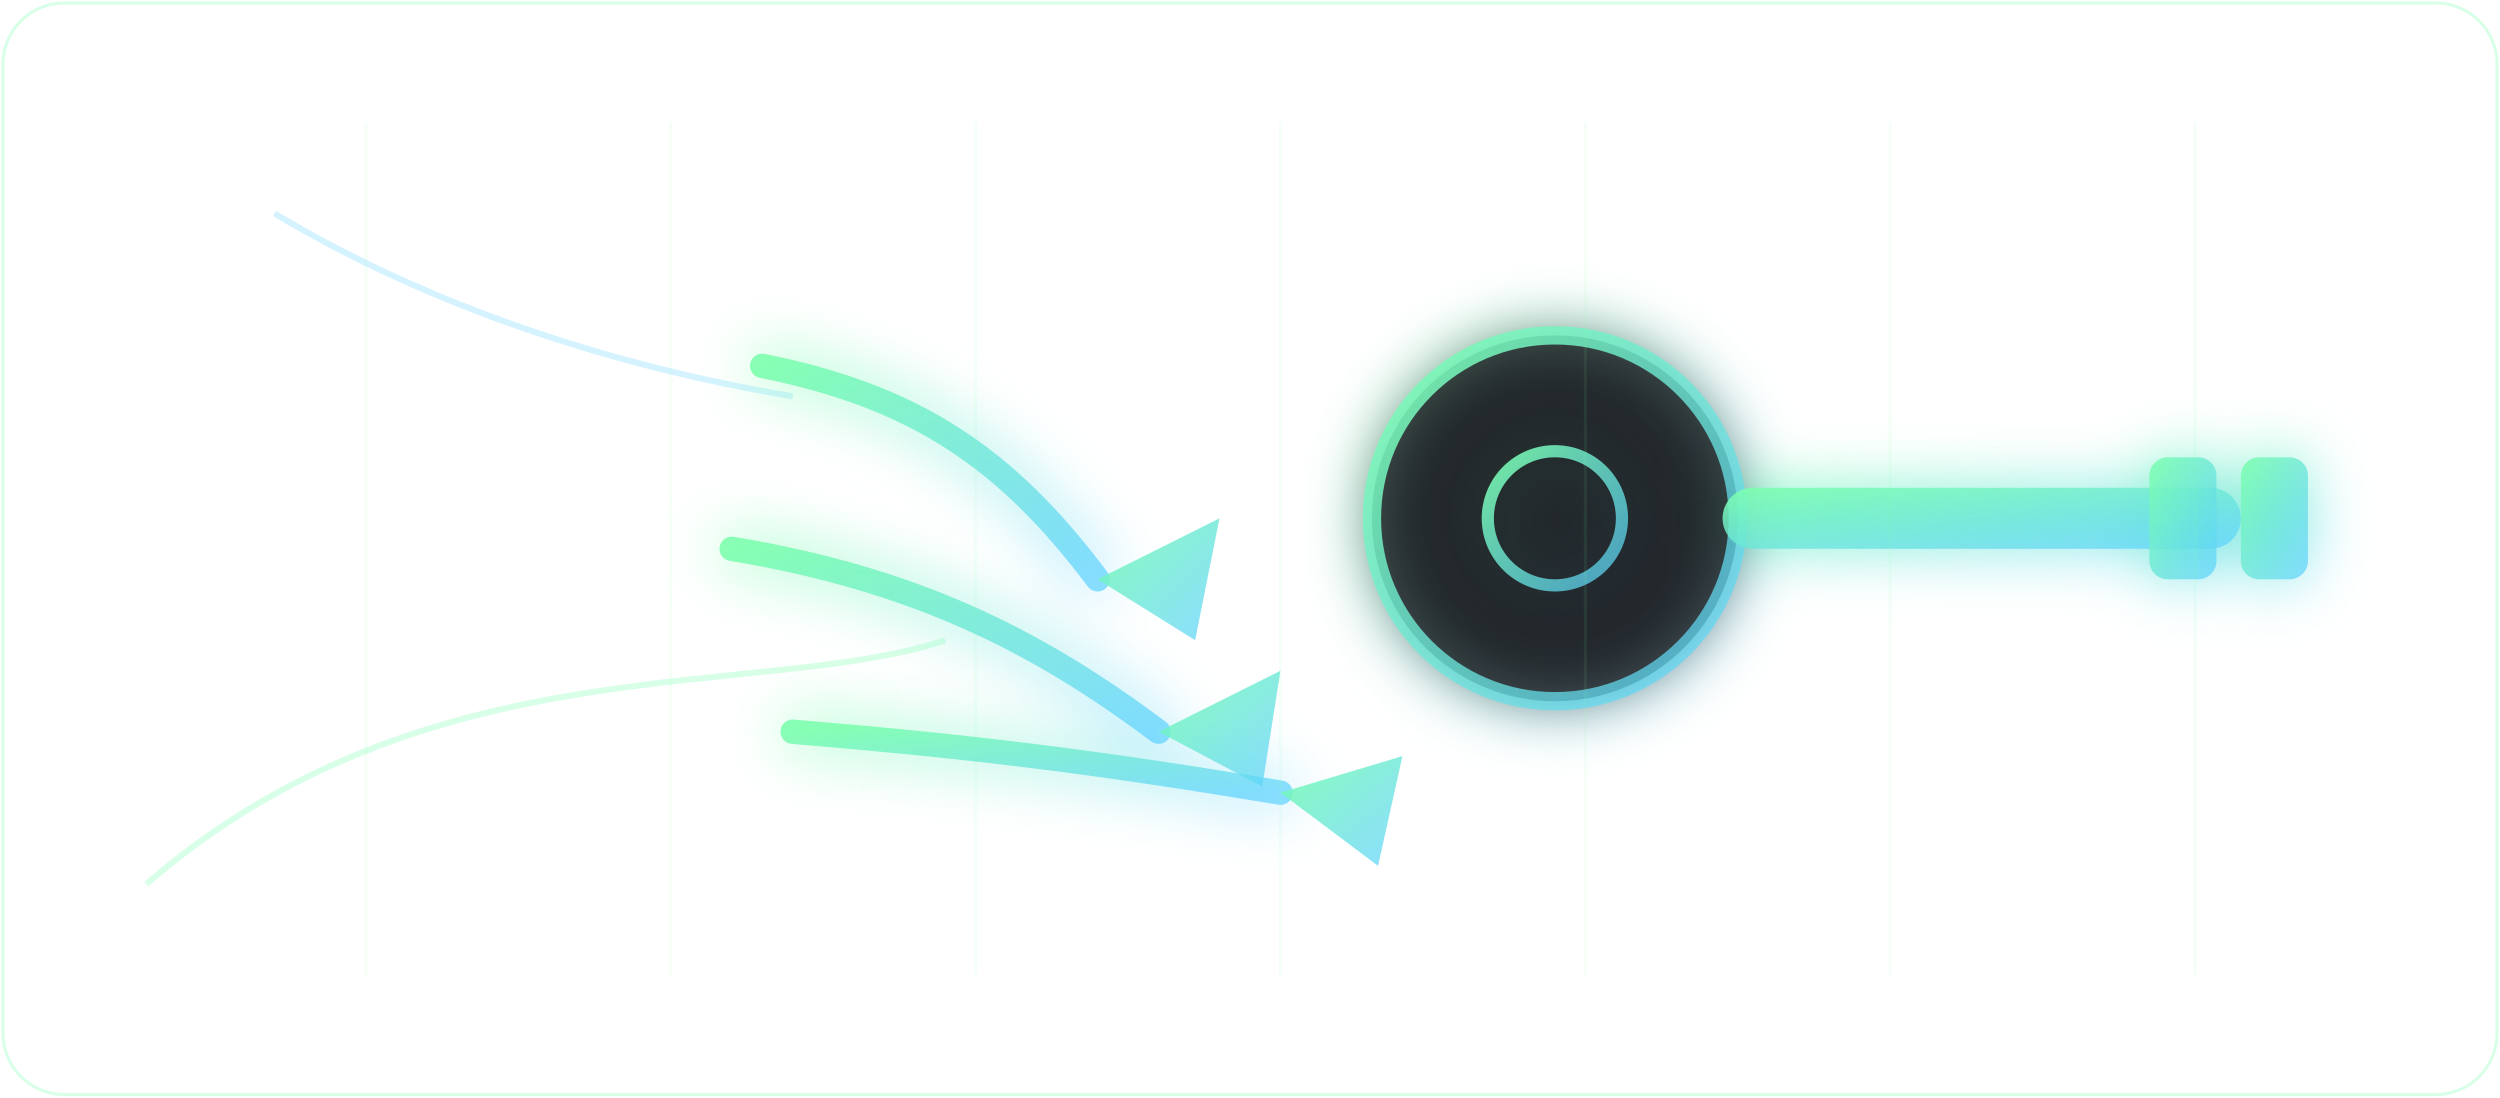
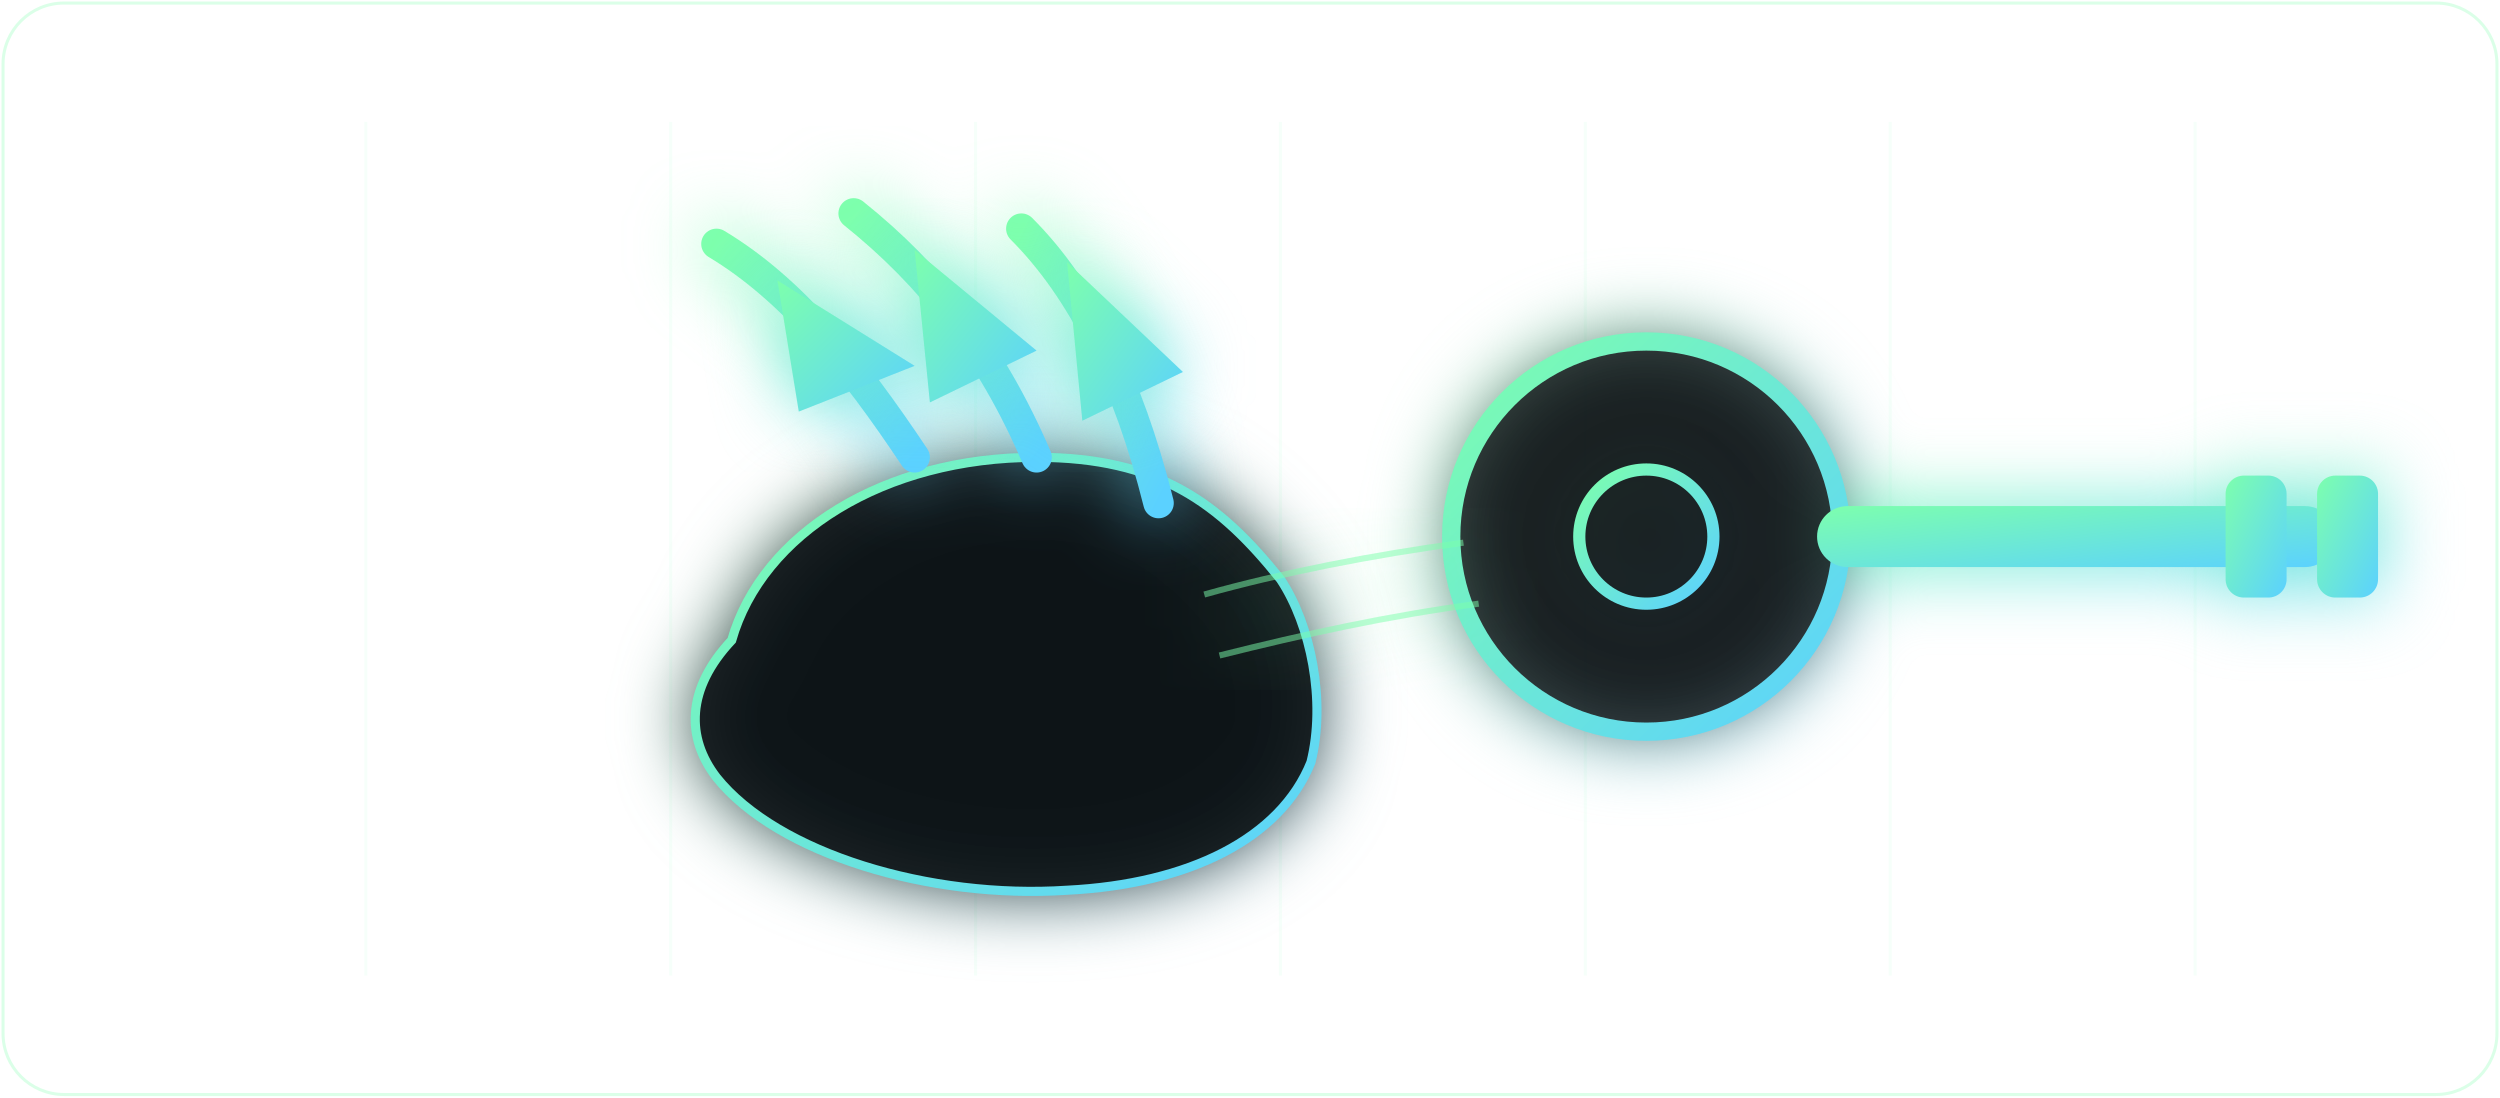
<svg xmlns="http://www.w3.org/2000/svg" width="820" height="360" viewBox="0 0 820 360" fill="none">
  <defs>
-     <linearGradient id="clawGlow" x1="0" y1="0" x2="1" y2="1">
-       <stop offset="0%" stop-color="#7DFFAD" stop-opacity="0.9" />
-       <stop offset="100%" stop-color="#5BD1FF" stop-opacity="0.7" />
+     <linearGradient id="glow" x1="0" y1="0" x2="1" y2="1">
+       <stop offset="0%" stop-color="#7DFFAD" />
+       <stop offset="100%" stop-color="#5BD1FF" />
    </linearGradient>
    <filter id="softGlow" x="-30%" y="-30%" width="160%" height="160%" color-interpolation-filters="sRGB">
-       <feGaussianBlur stdDeviation="10" result="blur" />
+       <feGaussianBlur stdDeviation="12" result="blur" />
      <feMerge>
        <feMergeNode in="blur" />
        <feMergeNode in="SourceGraphic" />
      </feMerge>
    </filter>
  </defs>
-   <rect x="1" y="1" width="818" height="358" rx="20" stroke="rgba(125,255,173,0.3)" />
-   <path d="M48 290 C140 210, 250 230, 310 210" stroke="rgba(125,255,173,0.3)" stroke-width="2" />
-   <path d="M90 70 C140 100, 200 120, 260 130" stroke="rgba(91,209,255,0.25)" stroke-width="2" />
-   <g filter="url(#softGlow)">
-     <circle cx="510" cy="170" r="60" stroke="url(#clawGlow)" stroke-width="6" fill="rgba(13,18,22,0.7)" />
-     <rect x="565" y="160" width="170" height="20" rx="10" fill="url(#clawGlow)" />
-     <rect x="705" y="150" width="22" height="40" rx="6" fill="url(#clawGlow)" />
-     <rect x="735" y="150" width="22" height="40" rx="6" fill="url(#clawGlow)" />
-     <circle cx="510" cy="170" r="22" stroke="url(#clawGlow)" stroke-width="4" fill="transparent" />
-   </g>
-   <g stroke="url(#clawGlow)" stroke-width="8" stroke-linecap="round" filter="url(#softGlow)">
-     <path d="M250 120 C300 130, 330 150, 360 190" />
-     <path d="M240 180 C300 190, 340 210, 380 240" />
-     <path d="M260 240 C320 245, 360 250, 420 260" />
-   </g>
-   <g fill="url(#clawGlow)">
-     <path d="M360 190 L400 170 L392 210 Z" />
-     <path d="M380 240 L420 220 L414 258 Z" />
-     <path d="M420 260 L460 248 L452 284 Z" />
-   </g>
-   <g stroke="rgba(125,255,173,0.08)">
+   <rect x="1" y="1" width="818" height="358" rx="20" stroke="rgba(125,255,173,0.28)" />
+   <g stroke="rgba(125,255,173,0.07)">
    <line x1="120" y1="40" x2="120" y2="320" />
    <line x1="220" y1="40" x2="220" y2="320" />
    <line x1="320" y1="40" x2="320" y2="320" />
    <line x1="420" y1="40" x2="420" y2="320" />
    <line x1="520" y1="40" x2="520" y2="320" />
    <line x1="620" y1="40" x2="620" y2="320" />
    <line x1="720" y1="40" x2="720" y2="320" />
  </g>
+   <g filter="url(#softGlow)">
+     <circle cx="540" cy="176" r="64" stroke="url(#glow)" stroke-width="6" fill="rgba(10,15,18,0.75)" />
+     <circle cx="540" cy="176" r="22" stroke="url(#glow)" stroke-width="4" fill="transparent" />
+     <rect x="596" y="166" width="170" height="20" rx="10" fill="url(#glow)" />
+     <rect x="730" y="156" width="20" height="40" rx="6" fill="url(#glow)" />
+     <rect x="760" y="156" width="20" height="40" rx="6" fill="url(#glow)" />
+   </g>
+   <path d="M240 210 C250 175, 290 150, 340 150 C380 150, 400 165, 420 190 C430 205, 435 230, 430 250 C420 275, 390 290, 350 292 C305 295, 255 280, 235 255 C225 242, 225 226, 240 210 Z" fill="rgba(12,18,22,0.9)" stroke="url(#glow)" stroke-width="3" filter="url(#softGlow)" />
+   <g stroke="url(#glow)" stroke-width="10" stroke-linecap="round" filter="url(#softGlow)">
+     <path d="M300 150 C280 120, 260 95, 235 80" />
+     <path d="M340 150 C325 115, 305 90, 280 70" />
+     <path d="M380 165 C370 125, 355 95, 335 75" />
+   </g>
+   <g fill="url(#glow)" filter="url(#softGlow)">
+     <path d="M255 92 L300 120 L262 135 Z" />
+     <path d="M300 82 L340 115 L305 132 Z" />
+     <path d="M350 86 L388 122 L355 138 Z" />
+   </g>
+   <g stroke="rgba(125,255,173,0.5)" stroke-width="2" filter="url(#softGlow)">
+     <path d="M395 195 C420 188, 450 182, 480 178" />
+     <path d="M400 215 C428 208, 455 202, 485 198" />
+   </g>
</svg>
